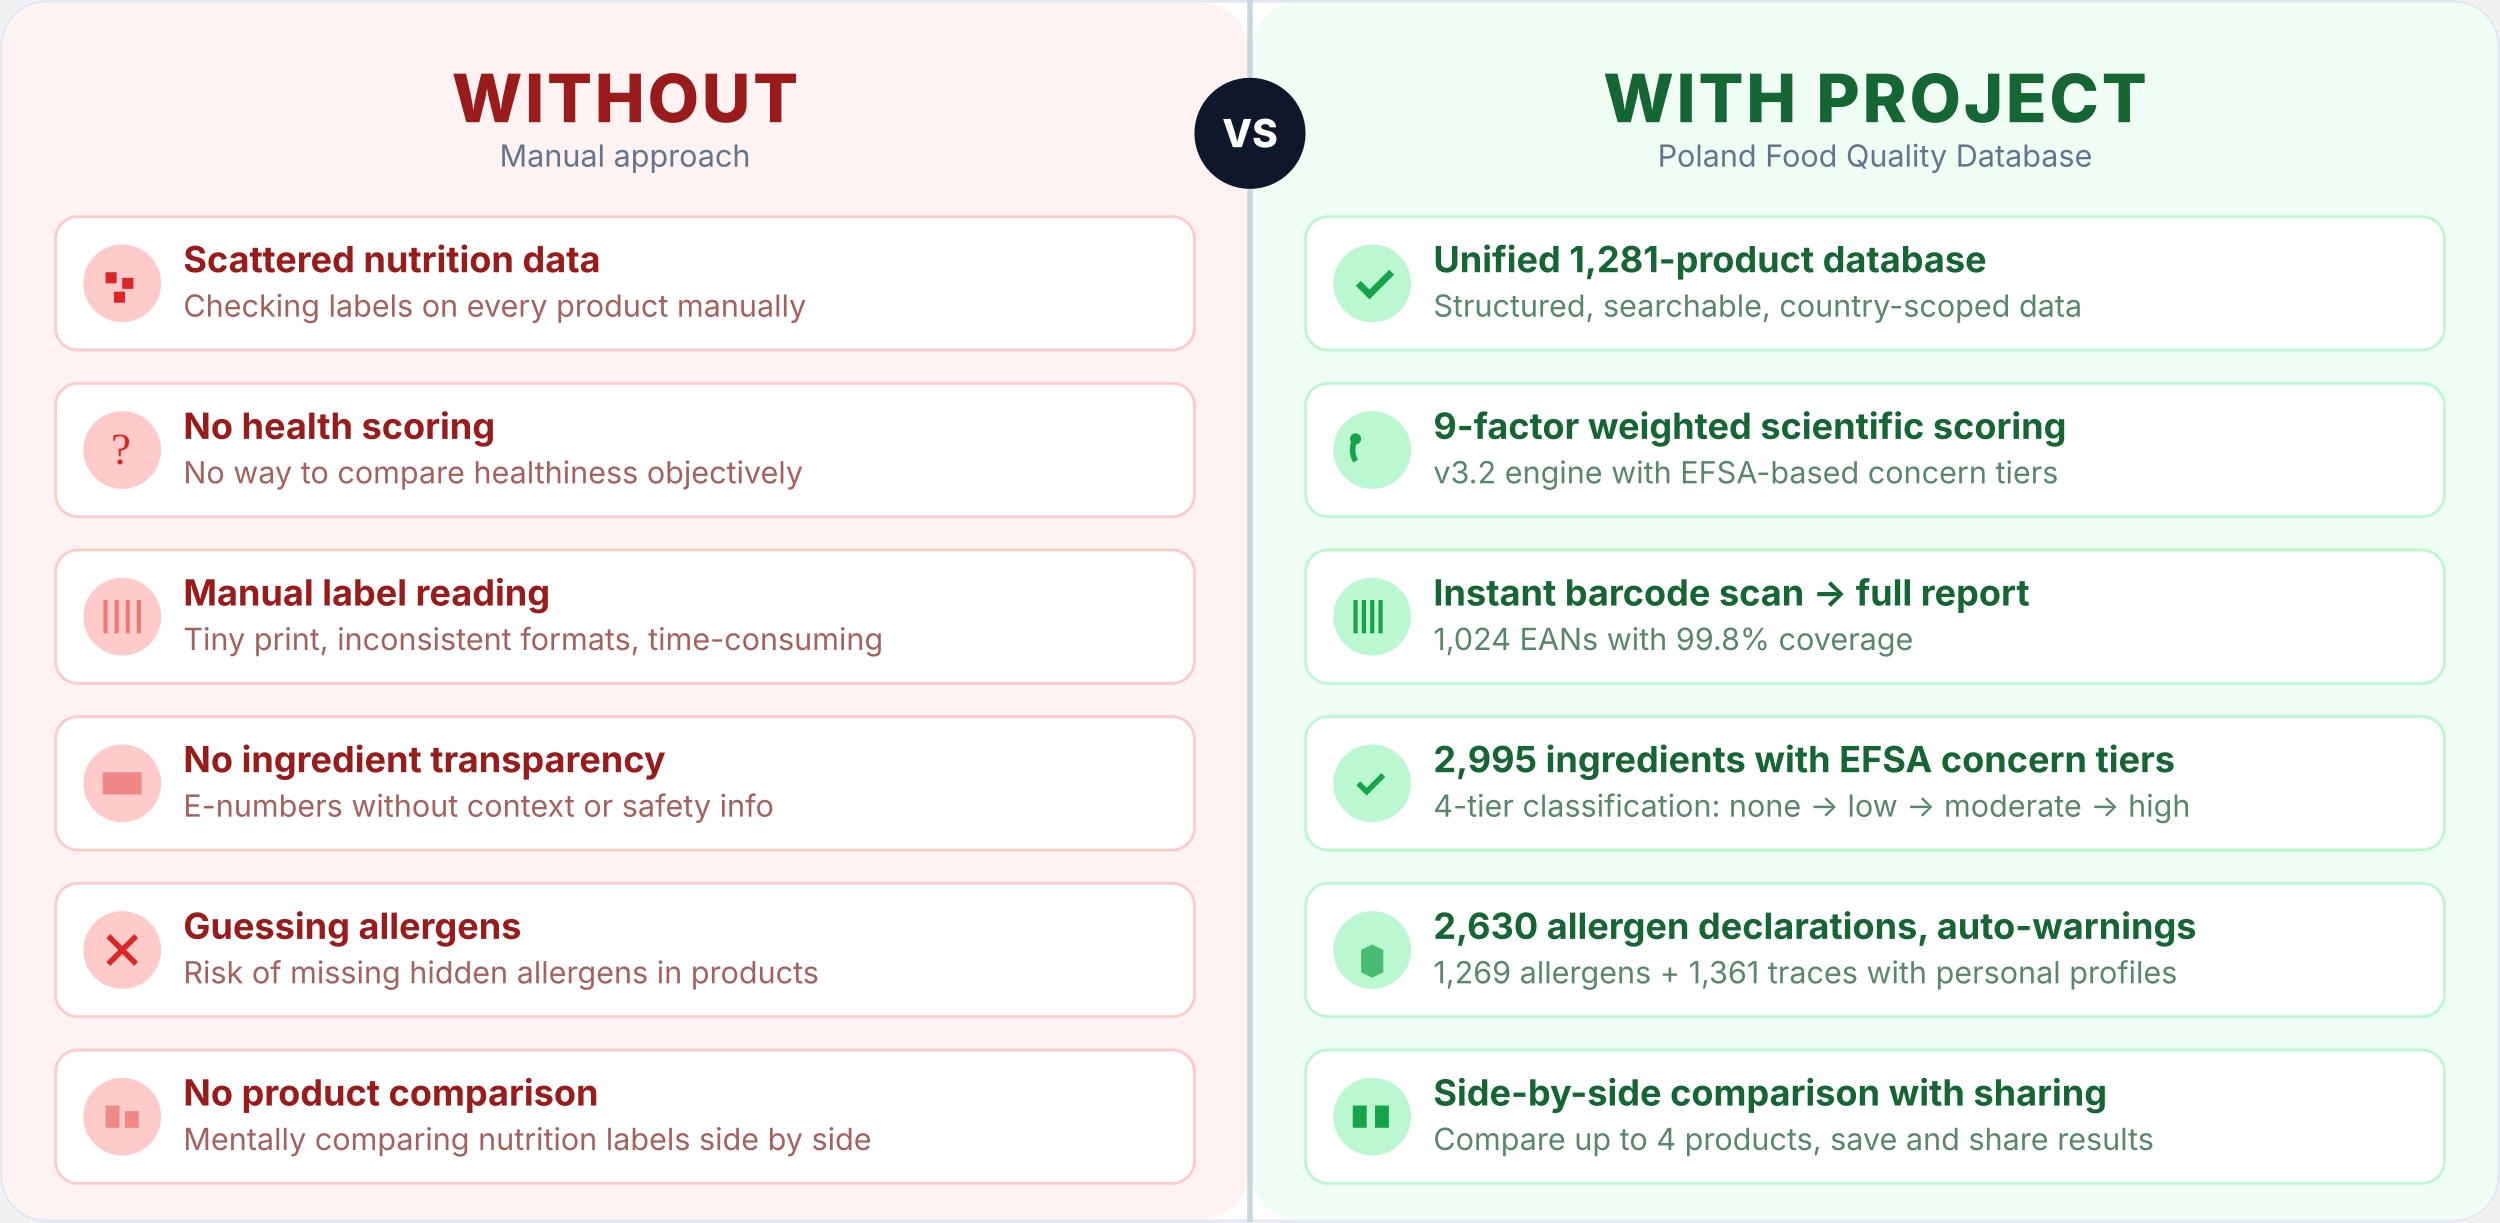
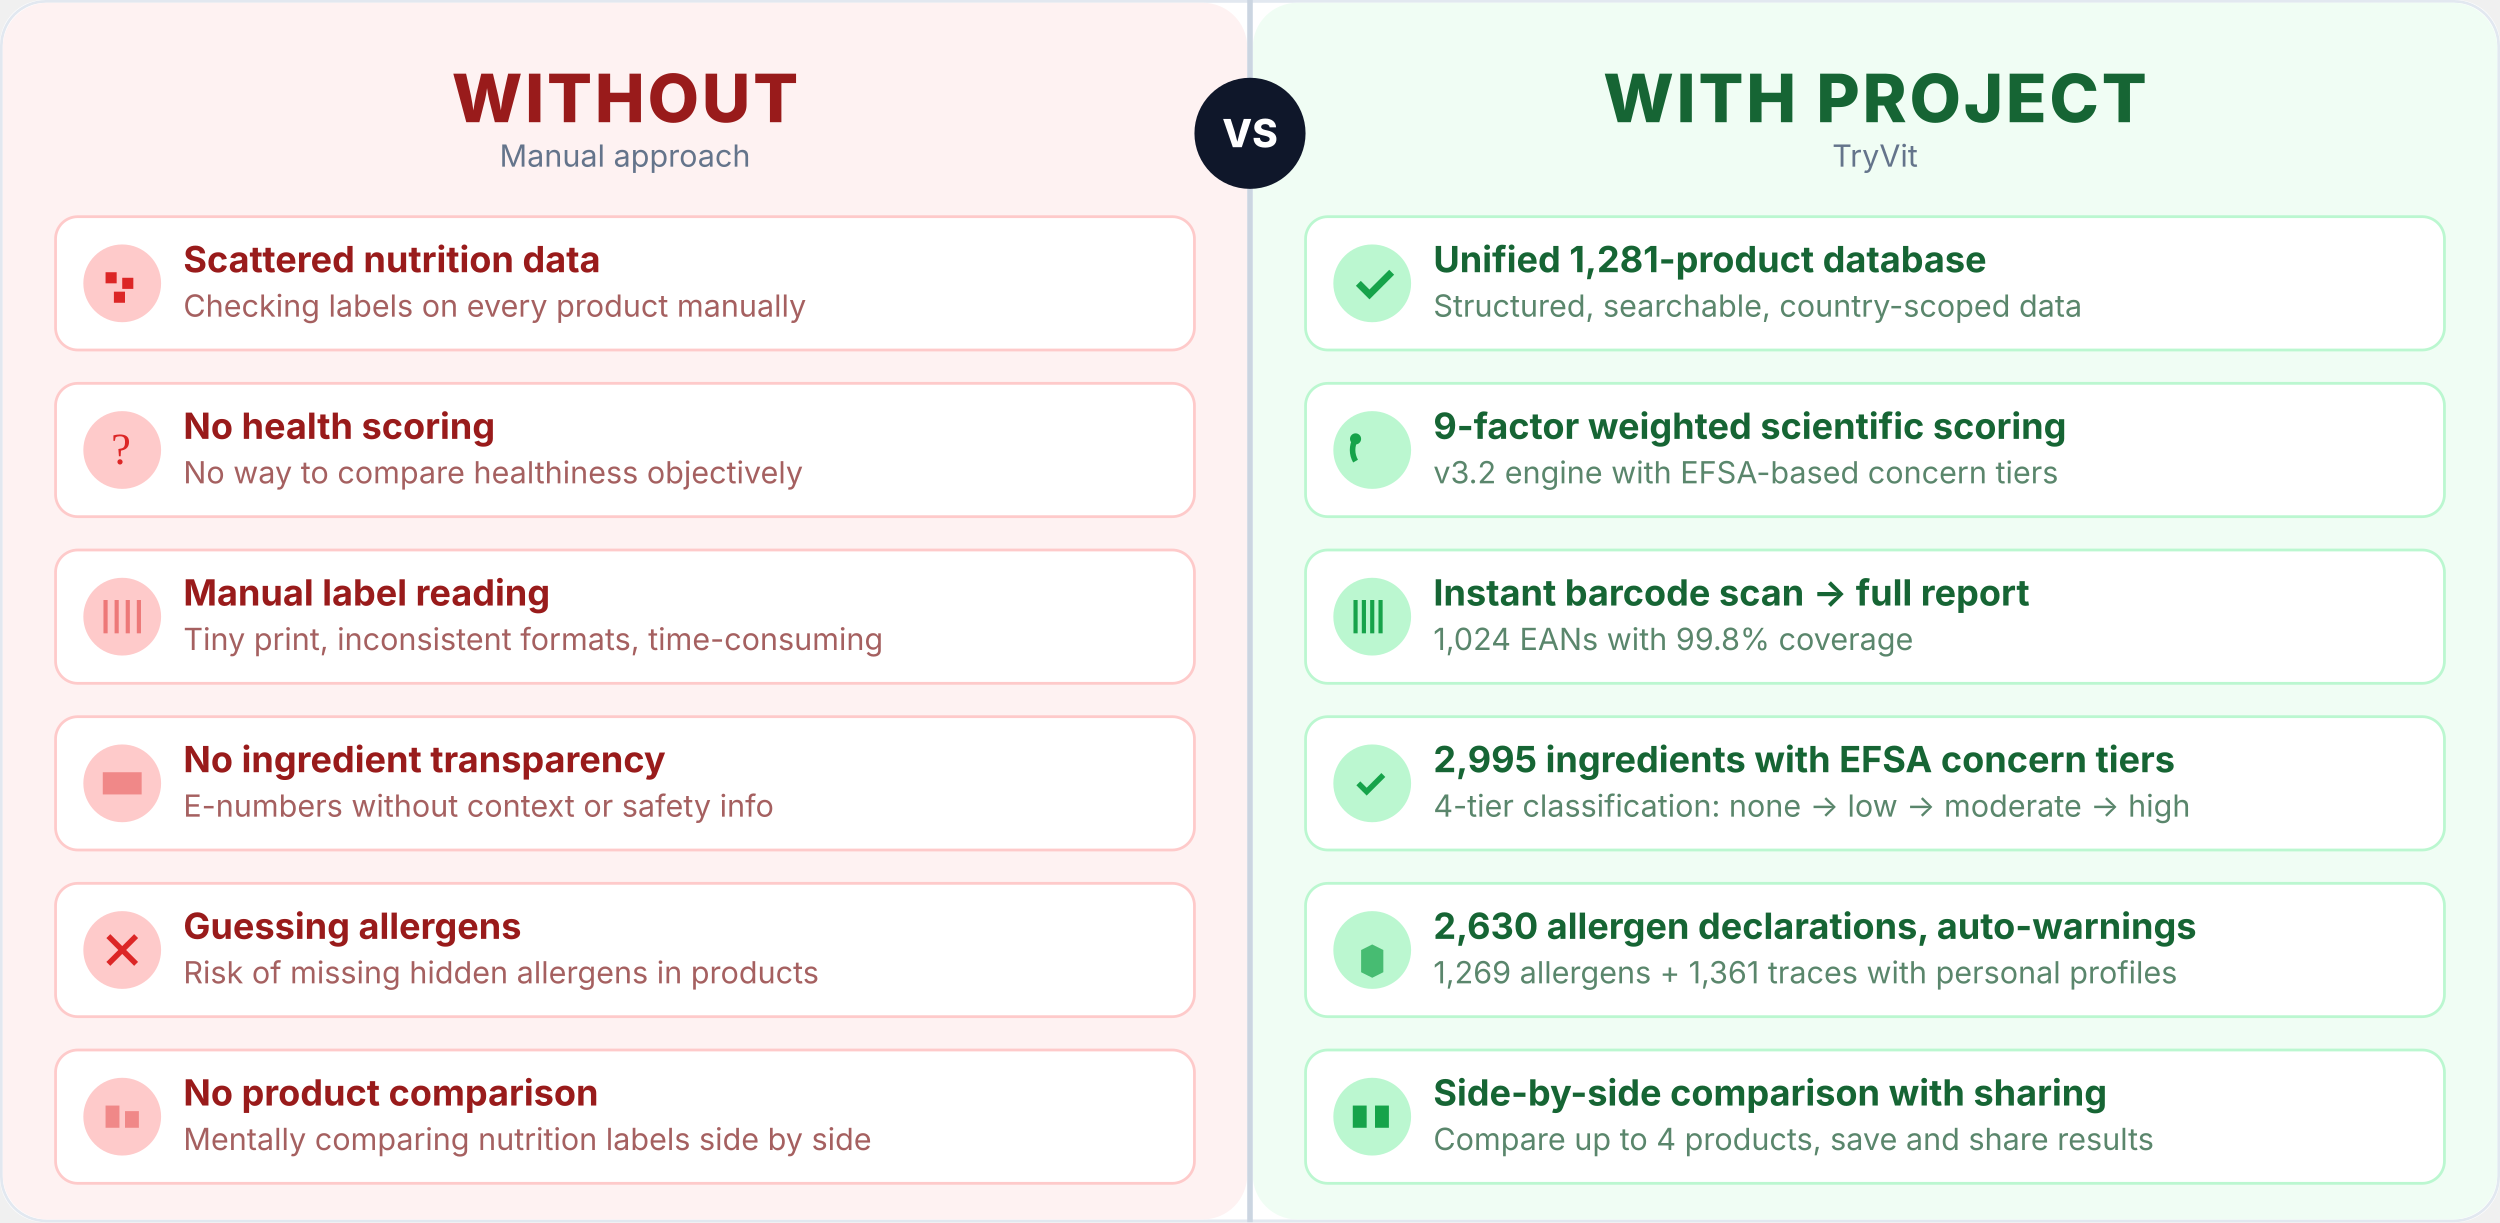
<svg xmlns="http://www.w3.org/2000/svg" viewBox="0 0 900 440" fill="none">
  <style>
    .bg-left { fill: #fef2f2; }
    .bg-right { fill: #f0fdf4; }
    .border { stroke: #e2e8f0; stroke-width: 1; fill: none; }
    .title { font-family: system-ui, -apple-system, sans-serif; font-size: 24px; font-weight: 800; text-anchor: middle; letter-spacing: 1px; }
    .title-before { fill: #991b1b; }
    .title-after { fill: #166534; }
    .divider-line { stroke: #cbd5e1; stroke-width: 2; }
    .vs-bg { fill: #0f172a; }
    .vs-text { font-family: system-ui, -apple-system, sans-serif; font-size: 14px; font-weight: 800; fill: #ffffff; text-anchor: middle; }
    .row-bg-left { fill: #ffffff; stroke: #fecaca; stroke-width: 1; }
    .row-bg-right { fill: #ffffff; stroke: #bbf7d0; stroke-width: 1; }
    .icon-circle-bad { fill: #fecaca; }
    .icon-circle-good { fill: #bbf7d0; }
    .row-title { font-family: system-ui, -apple-system, sans-serif; font-size: 13px; font-weight: 700; }
    .row-title-bad { fill: #991b1b; }
    .row-title-good { fill: #166534; }
    .row-desc { font-family: system-ui, -apple-system, sans-serif; font-size: 11px; }
    .row-desc-bad { fill: #7f1d1d; opacity: 0.7; }
    .row-desc-good { fill: #14532d; opacity: 0.7; }
    .icon-bad { fill: #dc2626; }
    .icon-good { fill: #16a34a; }
    .header-subtitle { font-family: system-ui, -apple-system, sans-serif; font-size: 11px; fill: #64748b; text-anchor: middle; }
    .footer { font-family: system-ui, -apple-system, sans-serif; font-size: 10px; fill: #94a3b8; text-anchor: middle; }
    .stat-badge { font-family: system-ui, -apple-system, sans-serif; font-size: 9px; font-weight: 700; }
    .stat-badge-good { fill: #16a34a; }
  </style>
  <rect width="900" height="440" rx="16" fill="#ffffff" />
  <rect x="0.5" y="0.5" width="899" height="439" rx="16" class="border" />
  <rect x="1" y="1" width="448" height="438" rx="16" class="bg-left" />
  <rect x="451" y="1" width="448" height="438" rx="16" class="bg-right" />
  <line class="divider-line" x1="450" y1="0" x2="450" y2="440" />
  <circle class="vs-bg" cx="450" cy="48" r="20" />
  <text class="vs-text" x="450" y="53">VS</text>
  <text class="title title-before" x="225" y="44">WITHOUT</text>
  <text class="header-subtitle" x="225" y="60">Manual approach</text>
  <text class="title title-after" x="675" y="44">WITH PROJECT</text>
-   <text class="header-subtitle" x="675" y="60">Poland Food Quality Database</text>
+   <text class="header-subtitle" x="675" y="60">TryVit</text>
  <g transform="translate(20, 78)">
    <rect class="row-bg-left" x="0" y="0" width="410" height="48" rx="8" />
    <circle class="icon-circle-bad" cx="24" cy="24" r="14" />
    <path d="M18 20h4v4h-4v-4zm6 2h4v4h-4v-4zm-3 5h4v4h-4v-4z" class="icon-bad" />
    <text class="row-title row-title-bad" x="46" y="20">Scattered nutrition data</text>
    <text class="row-desc row-desc-bad" x="46" y="36">Checking labels on every product manually</text>
  </g>
  <g transform="translate(470, 78)">
    <rect class="row-bg-right" x="0" y="0" width="410" height="48" rx="8" />
    <circle class="icon-circle-good" cx="24" cy="24" r="14" />
    <path d="M19 24l4 4 8-8" stroke="#16a34a" stroke-width="2.5" fill="none" />
    <text class="row-title row-title-good" x="46" y="20">Unified 1,281-product database</text>
    <text class="row-desc row-desc-good" x="46" y="36">Structured, searchable, country-scoped data</text>
  </g>
  <g transform="translate(20, 138)">
    <rect class="row-bg-left" x="0" y="0" width="410" height="48" rx="8" />
    <circle class="icon-circle-bad" cx="24" cy="24" r="14" />
    <text class="icon-bad" x="20" y="29" style="font-size:16px">?</text>
    <text class="row-title row-title-bad" x="46" y="20">No health scoring</text>
    <text class="row-desc row-desc-bad" x="46" y="36">No way to compare healthiness objectively</text>
  </g>
  <g transform="translate(470, 138)">
    <rect class="row-bg-right" x="0" y="0" width="410" height="48" rx="8" />
    <circle class="icon-circle-good" cx="24" cy="24" r="14" />
    <path d="M18 28a8 8 0 010-8" stroke="#16a34a" stroke-width="2" fill="none" />
    <circle cx="18" cy="20" r="2" class="icon-good" />
    <text class="row-title row-title-good" x="46" y="20">9-factor weighted scientific scoring</text>
    <text class="row-desc row-desc-good" x="46" y="36">v3.2 engine with EFSA-based concern tiers</text>
  </g>
  <g transform="translate(20, 198)">
    <rect class="row-bg-left" x="0" y="0" width="410" height="48" rx="8" />
    <circle class="icon-circle-bad" cx="24" cy="24" r="14" />
    <path d="M18 18v12m4-12v12m4-12v12m4-12v12" stroke="#dc2626" stroke-width="1.5" opacity="0.5" />
    <text class="row-title row-title-bad" x="46" y="20">Manual label reading</text>
    <text class="row-desc row-desc-bad" x="46" y="36">Tiny print, inconsistent formats, time-consuming</text>
  </g>
  <g transform="translate(470, 198)">
    <rect class="row-bg-right" x="0" y="0" width="410" height="48" rx="8" />
    <circle class="icon-circle-good" cx="24" cy="24" r="14" />
    <path d="M18 18v12m3-12v12m3-12v12m3-12v12" stroke="#16a34a" stroke-width="1.5" />
    <text class="row-title row-title-good" x="46" y="20">Instant barcode scan → full report</text>
    <text class="row-desc row-desc-good" x="46" y="36">1,024 EANs with 99.8% coverage</text>
  </g>
  <g transform="translate(20, 258)">
    <rect class="row-bg-left" x="0" y="0" width="410" height="48" rx="8" />
    <circle class="icon-circle-bad" cx="24" cy="24" r="14" />
    <path d="M17 20h14v8H17v-8z" class="icon-bad" opacity="0.4" />
    <text class="row-title row-title-bad" x="46" y="20">No ingredient transparency</text>
    <text class="row-desc row-desc-bad" x="46" y="36">E-numbers without context or safety info</text>
  </g>
  <g transform="translate(470, 258)">
    <rect class="row-bg-right" x="0" y="0" width="410" height="48" rx="8" />
    <circle class="icon-circle-good" cx="24" cy="24" r="14" />
    <path d="M19 24l3 3 6-6" stroke="#16a34a" stroke-width="2" fill="none" />
    <text class="row-title row-title-good" x="46" y="20">2,995 ingredients with EFSA concern tiers</text>
    <text class="row-desc row-desc-good" x="46" y="36">4-tier classification: none → low → moderate → high</text>
  </g>
  <g transform="translate(20, 318)">
    <rect class="row-bg-left" x="0" y="0" width="410" height="48" rx="8" />
    <circle class="icon-circle-bad" cx="24" cy="24" r="14" />
    <path d="M19 19l10 10m0-10l-10 10" stroke="#dc2626" stroke-width="2" />
    <text class="row-title row-title-bad" x="46" y="20">Guessing allergens</text>
    <text class="row-desc row-desc-bad" x="46" y="36">Risk of missing hidden allergens in products</text>
  </g>
  <g transform="translate(470, 318)">
    <rect class="row-bg-right" x="0" y="0" width="410" height="48" rx="8" />
    <circle class="icon-circle-good" cx="24" cy="24" r="14" />
    <path d="M24 16v6l-4 2v8l4 2 4-2v-8l-4-2v-6z" class="icon-good" opacity="0.7" />
    <text class="row-title row-title-good" x="46" y="20">2,630 allergen declarations, auto-warnings</text>
    <text class="row-desc row-desc-good" x="46" y="36">1,269 allergens + 1,361 traces with personal profiles</text>
  </g>
  <g transform="translate(20, 378)">
    <rect class="row-bg-left" x="0" y="0" width="410" height="48" rx="8" />
    <circle class="icon-circle-bad" cx="24" cy="24" r="14" />
    <path d="M18 20h5v8h-5v-8zm7 2h5v6h-5v-6z" class="icon-bad" opacity="0.4" />
    <text class="row-title row-title-bad" x="46" y="20">No product comparison</text>
    <text class="row-desc row-desc-bad" x="46" y="36">Mentally comparing nutrition labels side by side</text>
  </g>
  <g transform="translate(470, 378)">
    <rect class="row-bg-right" x="0" y="0" width="410" height="48" rx="8" />
    <circle class="icon-circle-good" cx="24" cy="24" r="14" />
    <path d="M17 20h5v8h-5v-8zm3 0h1v8h-1v-8zm5 0h5v8h-5v-8zm3 0h1v8h-1v-8z" class="icon-good" />
    <text class="row-title row-title-good" x="46" y="20">Side-by-side comparison with sharing</text>
    <text class="row-desc row-desc-good" x="46" y="36">Compare up to 4 products, save and share results</text>
  </g>
</svg>
